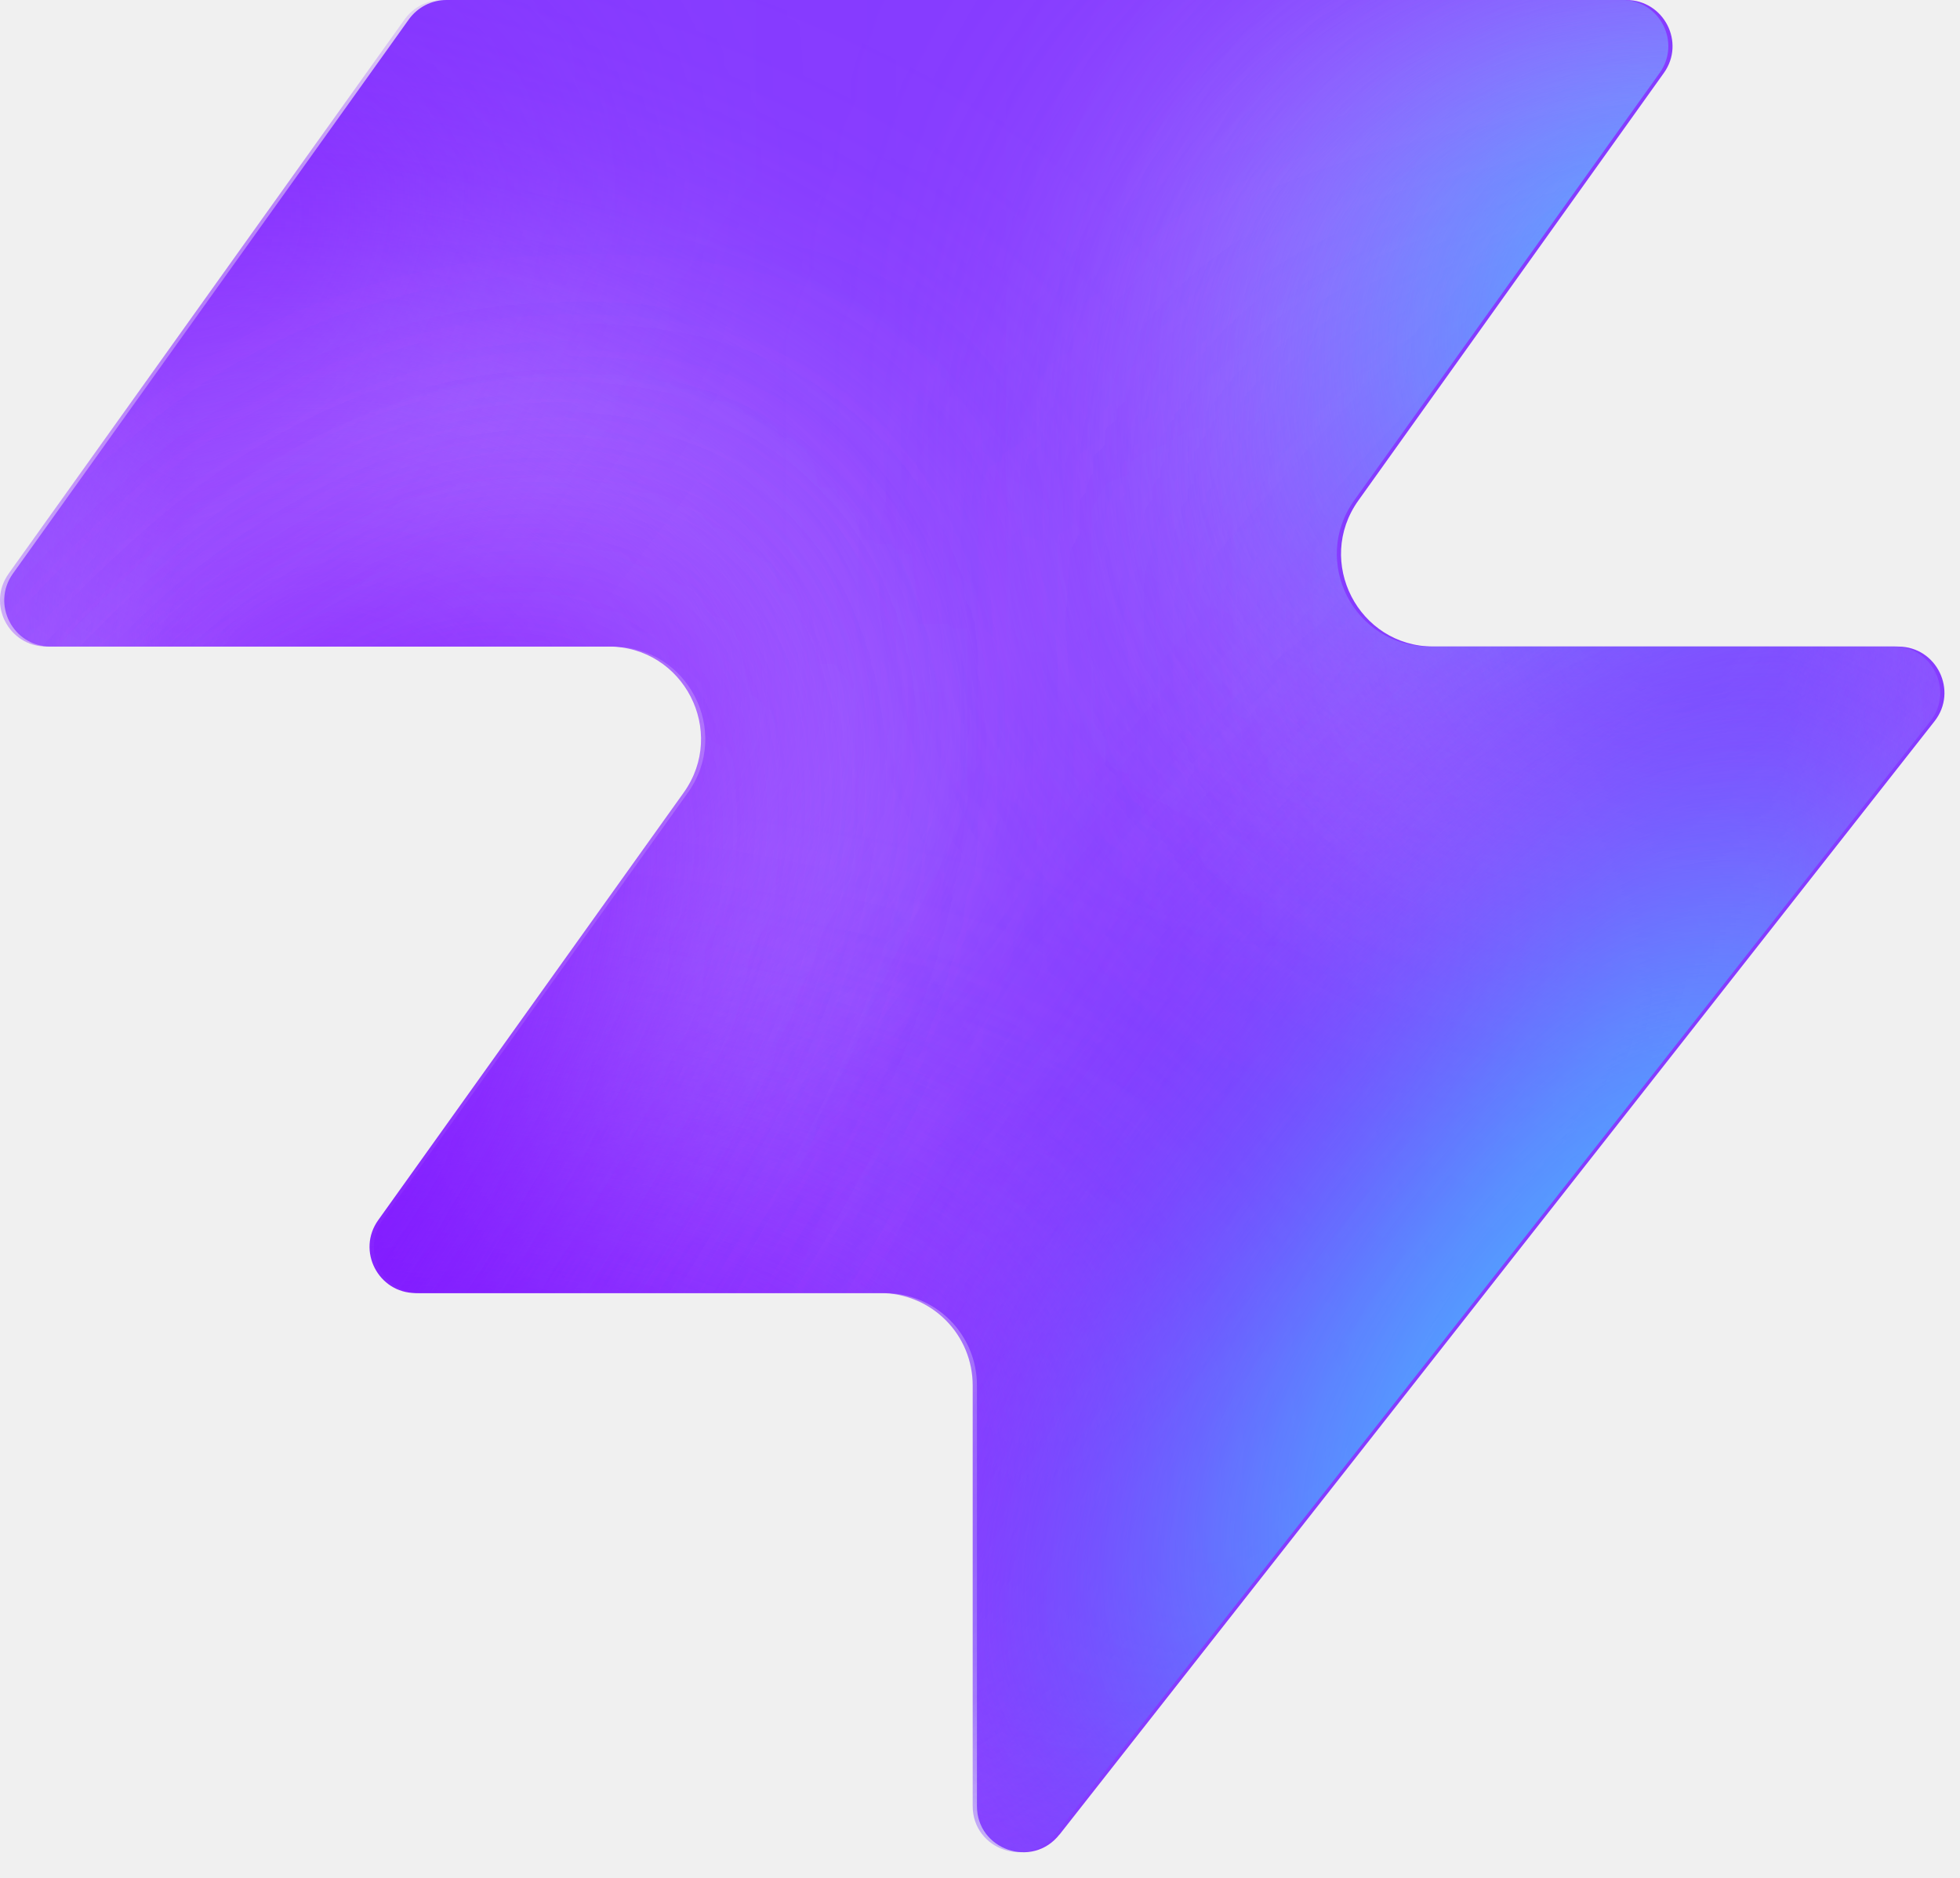
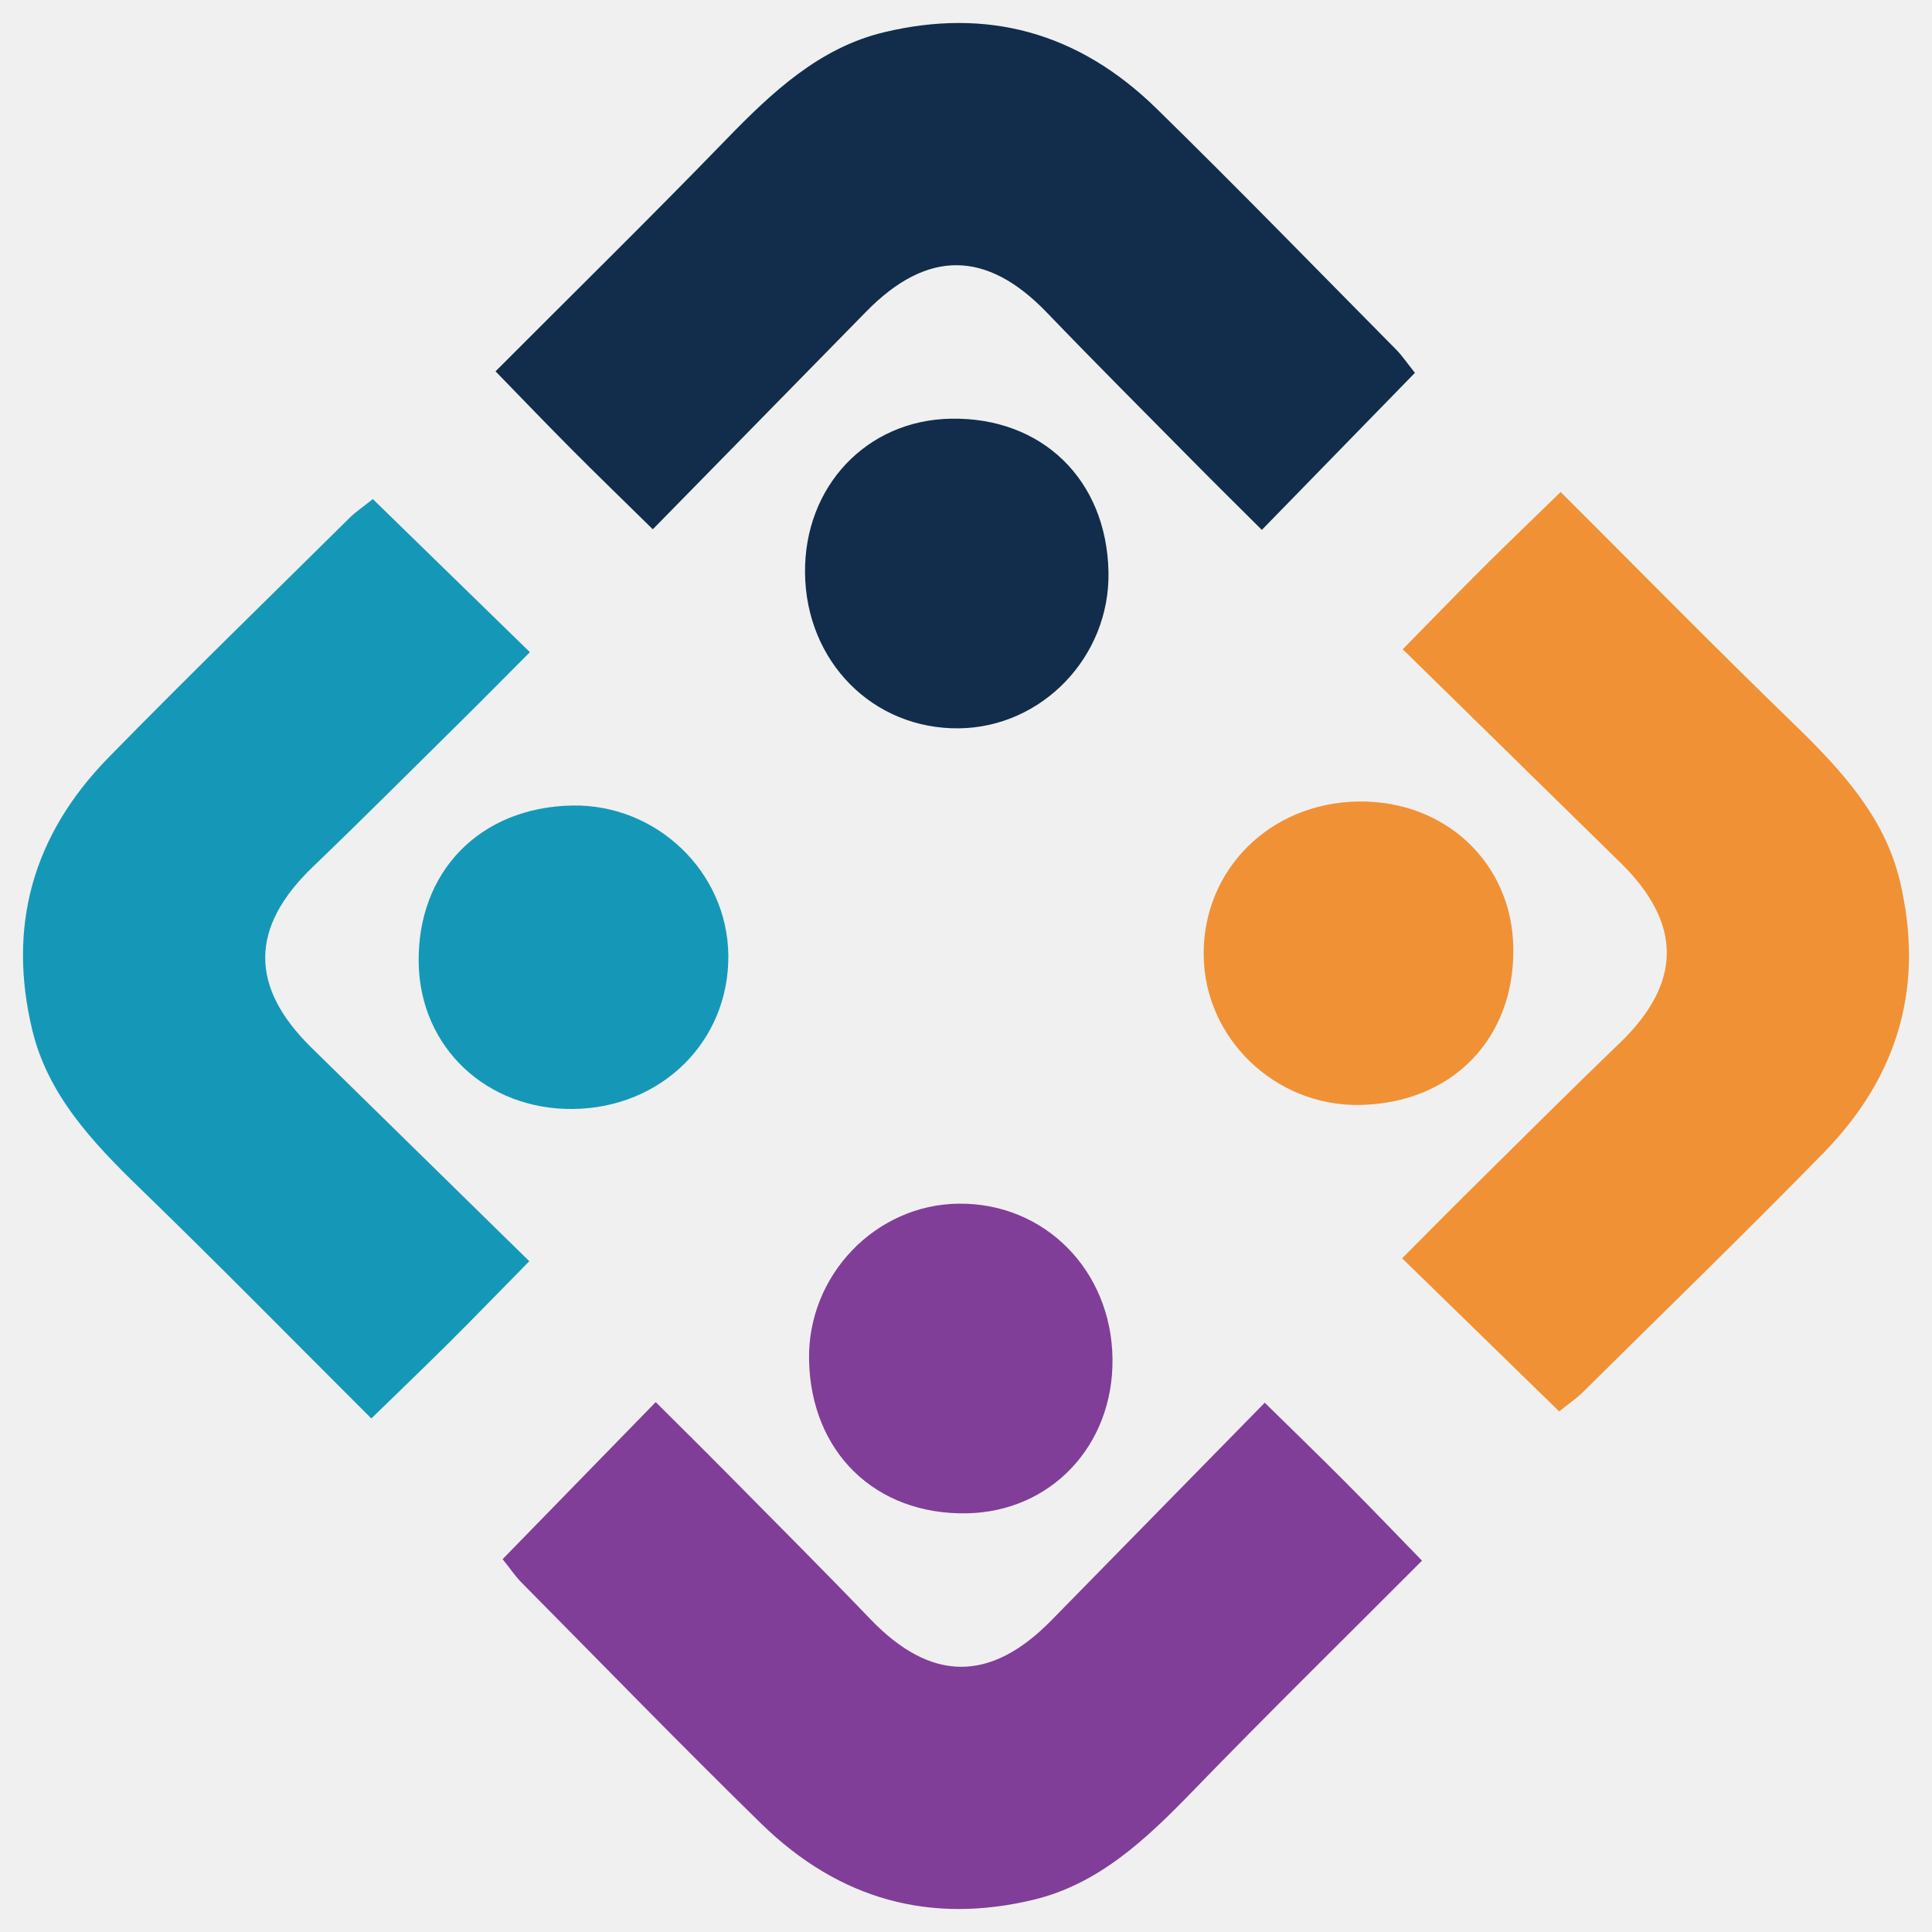
- <svg xmlns="http://www.w3.org/2000/svg" width="48" height="46" fill="none" viewBox="0 0 48 46">
-   <path fill="#863bff" d="M25.946 44.938c-.664.845-2.021.375-2.021-.698V33.937a2.26 2.26 0 0 0-2.262-2.262H10.287c-.92 0-1.456-1.04-.92-1.788l7.48-10.471c1.07-1.497 0-3.578-1.842-3.578H1.237c-.92 0-1.456-1.04-.92-1.788L10.013.474c.214-.297.556-.474.92-.474h28.894c.92 0 1.456 1.04.92 1.788l-7.48 10.471c-1.07 1.498 0 3.579 1.842 3.579h11.377c.943 0 1.473 1.088.89 1.83L25.947 44.94z" style="fill:#863bff;fill:color(display-p3 .525 .23 1);fill-opacity:1" />
-   <mask id="a" width="48" height="46" x="0" y="0" maskUnits="userSpaceOnUse" style="mask-type:alpha">
-     <path fill="#000" d="M25.842 44.938c-.664.844-2.021.375-2.021-.698V33.937a2.26 2.26 0 0 0-2.262-2.262H10.183c-.92 0-1.456-1.04-.92-1.788l7.48-10.471c1.07-1.498 0-3.579-1.842-3.579H1.133c-.92 0-1.456-1.04-.92-1.787L9.91.473c.214-.297.556-.474.92-.474h28.894c.92 0 1.456 1.04.92 1.788l-7.48 10.471c-1.07 1.498 0 3.578 1.842 3.578h11.377c.943 0 1.473 1.088.89 1.832L25.843 44.94z" style="fill:#000;fill-opacity:1" />
-   </mask>
-   <g mask="url(#a)">
-     <g filter="url(#b)">
-       <ellipse cx="5.508" cy="14.704" fill="#ede6ff" rx="5.508" ry="14.704" style="fill:#ede6ff;fill:color(display-p3 .927 .903 1);fill-opacity:1" transform="matrix(.00324 1 1 -.00324 -4.47 31.516)" />
+ <svg xmlns="http://www.w3.org/2000/svg" viewBox="64 64 672 672">
+   <style type="text/css">
+ 	.st0{fill:#803E98;}
+ 	.st1{fill:#112D4B;}
+ 	.st2{fill:#1598B7;}
+ 	.st3{fill:#F19135;}
+ 	@media (prefers-color-scheme: dark){.st1{fill:#FFFFFF;}}
+ </style>
+   <g>
+     <g>
+       <path class="st0" d="M503.91,551.9c10.09,9.93,19.19,18.72,28.13,27.7c8.77,8.81,17.39,17.81,26.57,27.24    c-26.94,27.02-53.79,53.37-80.03,80.45c-16.19,16.71-32.63,32.1-55.09,37.49c-35.67,8.56-67.46,0.19-94.77-26.52    c-28.15-27.54-55.66-55.87-83.41-83.9c-1.97-1.99-3.58-4.41-6.49-8.04c17.68-18.14,35.03-35.93,53.25-54.63    c8.22,8.19,16,15.86,23.69,23.64c17.06,17.26,34.21,34.4,51.05,51.92c20.97,21.82,41.63,22.07,62.9,0.34    C454.12,602.66,478.56,577.75,503.91,551.9z" />
+       <path class="st0" d="M450.96,536.64c0.35,30.15-21.44,53.22-50.74,53.73c-31.75,0.56-54.19-21.28-54.81-53.34    c-0.57-29.39,23.09-54.08,52.1-54.36C427.35,482.38,450.6,505.85,450.96,536.64z" />
    </g>
-     <g filter="url(#c)">
-       <ellipse cx="10.399" cy="29.851" fill="#ede6ff" rx="10.399" ry="29.851" style="fill:#ede6ff;fill:color(display-p3 .927 .903 1);fill-opacity:1" transform="matrix(.00324 1 1 -.00324 -39.328 7.883)" />
+     <g>
+       <path class="st1" d="M291.06,248.1c-10.09-9.93-19.19-18.72-28.13-27.7c-8.77-8.81-17.39-17.81-26.57-27.24    c26.94-27.02,53.79-53.37,80.03-80.45c16.19-16.71,32.63-32.1,55.09-37.49c35.67-8.56,67.46-0.19,94.77,26.52    c28.15,27.54,55.66,55.87,83.41,83.9c1.97,1.99,3.58,4.41,6.49,8.04c-17.68,18.14-35.03,35.93-53.25,54.63    c-8.22-8.19-16-15.86-23.69-23.64c-17.06-17.26-34.21-34.4-51.05-51.92c-20.97-21.82-41.63-22.07-62.9-0.34    C340.84,197.34,316.4,222.25,291.06,248.1z" />
+       <path class="st1" d="M344.01,263.36c-0.35-30.15,21.44-53.22,50.74-53.73c31.75-0.56,54.19,21.28,54.81,53.34    c0.57,29.39-23.09,54.08-52.1,54.36C367.62,317.62,344.37,294.15,344.01,263.36z" />
    </g>
-     <g filter="url(#d)">
-       <ellipse cx="5.508" cy="30.487" fill="#7e14ff" rx="5.508" ry="30.487" style="fill:#7e14ff;fill:color(display-p3 .492 .077 1);fill-opacity:1" transform="rotate(89.814 -25.913 -14.639)scale(1 -1)" />
+     <g>
+       <path class="st2" d="M248.1,502.68c-9.93,10.09-18.72,19.19-27.7,28.13c-8.81,8.77-17.81,17.39-27.24,26.57    c-27.02-26.94-53.37-53.79-80.45-80.03c-16.71-16.19-32.1-32.63-37.49-55.09c-8.56-35.67-0.19-67.46,26.52-94.77    c27.54-28.15,55.87-55.66,83.9-83.41c1.99-1.97,4.41-3.58,8.04-6.49c18.14,17.68,35.93,35.03,54.63,53.25    c-8.19,8.22-15.86,16-23.64,23.69c-17.26,17.06-34.4,34.21-51.92,51.05c-21.82,20.97-22.07,41.63-0.34,62.9    C197.34,452.89,222.25,477.33,248.1,502.68z" />
+       <path class="st2" d="M263.36,449.73c-30.15,0.35-53.22-21.44-53.73-50.74c-0.56-31.75,21.28-54.19,53.34-54.81    c29.39-0.57,54.08,23.09,54.36,52.1C317.62,426.12,294.15,449.37,263.36,449.73z" />
    </g>
-     <g filter="url(#e)">
-       <ellipse cx="5.508" cy="30.599" fill="#7e14ff" rx="5.508" ry="30.599" style="fill:#7e14ff;fill:color(display-p3 .492 .077 1);fill-opacity:1" transform="rotate(89.814 -32.644 -3.334)scale(1 -1)" />
-     </g>
-     <g filter="url(#f)">
-       <ellipse cx="5.508" cy="30.599" fill="#7e14ff" rx="5.508" ry="30.599" style="fill:#7e14ff;fill:color(display-p3 .492 .077 1);fill-opacity:1" transform="matrix(.00324 1 1 -.00324 -34.34 30.47)" />
-     </g>
-     <g filter="url(#g)">
-       <ellipse cx="14.072" cy="22.078" fill="#ede6ff" rx="14.072" ry="22.078" style="fill:#ede6ff;fill:color(display-p3 .927 .903 1);fill-opacity:1" transform="rotate(93.35 24.506 48.493)scale(-1 1)" />
-     </g>
-     <g filter="url(#h)">
-       <ellipse cx="3.47" cy="21.501" fill="#7e14ff" rx="3.47" ry="21.501" style="fill:#7e14ff;fill:color(display-p3 .492 .077 1);fill-opacity:1" transform="rotate(89.009 28.708 47.59)scale(-1 1)" />
-     </g>
-     <g filter="url(#i)">
-       <ellipse cx="3.47" cy="21.501" fill="#7e14ff" rx="3.47" ry="21.501" style="fill:#7e14ff;fill:color(display-p3 .492 .077 1);fill-opacity:1" transform="rotate(89.009 28.708 47.59)scale(-1 1)" />
-     </g>
-     <g filter="url(#j)">
-       <ellipse cx=".387" cy="8.972" fill="#7e14ff" rx="4.407" ry="29.108" style="fill:#7e14ff;fill:color(display-p3 .492 .077 1);fill-opacity:1" transform="rotate(39.51 .387 8.972)" />
-     </g>
-     <g filter="url(#k)">
-       <ellipse cx="47.523" cy="-6.092" fill="#7e14ff" rx="4.407" ry="29.108" style="fill:#7e14ff;fill:color(display-p3 .492 .077 1);fill-opacity:1" transform="rotate(37.892 47.523 -6.092)" />
-     </g>
-     <g filter="url(#l)">
-       <ellipse cx="41.412" cy="6.333" fill="#47bfff" rx="5.971" ry="9.665" style="fill:#47bfff;fill:color(display-p3 .28 .748 1);fill-opacity:1" transform="rotate(37.892 41.412 6.333)" />
-     </g>
-     <g filter="url(#m)">
-       <ellipse cx="-1.879" cy="38.332" fill="#7e14ff" rx="4.407" ry="29.108" style="fill:#7e14ff;fill:color(display-p3 .492 .077 1);fill-opacity:1" transform="rotate(37.892 -1.88 38.332)" />
-     </g>
-     <g filter="url(#n)">
-       <ellipse cx="-1.879" cy="38.332" fill="#7e14ff" rx="4.407" ry="29.108" style="fill:#7e14ff;fill:color(display-p3 .492 .077 1);fill-opacity:1" transform="rotate(37.892 -1.88 38.332)" />
-     </g>
-     <g filter="url(#o)">
-       <ellipse cx="35.651" cy="29.907" fill="#7e14ff" rx="4.407" ry="29.108" style="fill:#7e14ff;fill:color(display-p3 .492 .077 1);fill-opacity:1" transform="rotate(37.892 35.651 29.907)" />
-     </g>
-     <g filter="url(#p)">
-       <ellipse cx="38.418" cy="32.4" fill="#47bfff" rx="5.971" ry="15.297" style="fill:#47bfff;fill:color(display-p3 .28 .748 1);fill-opacity:1" transform="rotate(37.892 38.418 32.4)" />
+     <g>
+       <path class="st3" d="M551.9,289.83c9.93-10.09,18.72-19.19,27.7-28.13c8.81-8.77,17.81-17.39,27.24-26.57    c27.02,26.94,53.37,53.79,80.45,80.03c16.71,16.19,32.1,32.63,37.49,55.09c8.56,35.67,0.19,67.46-26.52,94.77    c-27.54,28.15-55.87,55.66-83.9,83.41c-1.99,1.97-4.41,3.58-8.04,6.49c-18.14-17.68-35.93-35.03-54.63-53.25    c8.19-8.22,15.86-16,23.64-23.69c17.26-17.06,34.4-34.21,51.92-51.05c21.82-20.97,22.07-41.63,0.34-62.9    C602.66,339.61,577.75,315.17,551.9,289.83z" />
+       <path class="st3" d="M536.64,342.78c30.15-0.35,53.22,21.44,53.73,50.74c0.56,31.75-21.28,54.19-53.34,54.81    c-29.39,0.57-54.08-23.09-54.36-52.1C482.38,366.39,505.85,343.14,536.64,342.78z" />
    </g>
  </g>
-   <defs>
-     <filter id="b" width="60.045" height="41.654" x="-19.77" y="16.149" color-interpolation-filters="sRGB" filterUnits="userSpaceOnUse">
-       <feFlood flood-opacity="0" result="BackgroundImageFix" />
-       <feBlend in="SourceGraphic" in2="BackgroundImageFix" result="shape" />
-       <feGaussianBlur result="effect1_foregroundBlur_2002_17158" stdDeviation="7.659" />
-     </filter>
-     <filter id="c" width="90.34" height="51.437" x="-54.613" y="-7.533" color-interpolation-filters="sRGB" filterUnits="userSpaceOnUse">
-       <feFlood flood-opacity="0" result="BackgroundImageFix" />
-       <feBlend in="SourceGraphic" in2="BackgroundImageFix" result="shape" />
-       <feGaussianBlur result="effect1_foregroundBlur_2002_17158" stdDeviation="7.659" />
-     </filter>
-     <filter id="d" width="79.355" height="29.4" x="-49.64" y="2.03" color-interpolation-filters="sRGB" filterUnits="userSpaceOnUse">
-       <feFlood flood-opacity="0" result="BackgroundImageFix" />
-       <feBlend in="SourceGraphic" in2="BackgroundImageFix" result="shape" />
-       <feGaussianBlur result="effect1_foregroundBlur_2002_17158" stdDeviation="4.596" />
-     </filter>
-     <filter id="e" width="79.579" height="29.4" x="-45.045" y="20.029" color-interpolation-filters="sRGB" filterUnits="userSpaceOnUse">
-       <feFlood flood-opacity="0" result="BackgroundImageFix" />
-       <feBlend in="SourceGraphic" in2="BackgroundImageFix" result="shape" />
-       <feGaussianBlur result="effect1_foregroundBlur_2002_17158" stdDeviation="4.596" />
-     </filter>
-     <filter id="f" width="79.579" height="29.4" x="-43.513" y="21.178" color-interpolation-filters="sRGB" filterUnits="userSpaceOnUse">
-       <feFlood flood-opacity="0" result="BackgroundImageFix" />
-       <feBlend in="SourceGraphic" in2="BackgroundImageFix" result="shape" />
-       <feGaussianBlur result="effect1_foregroundBlur_2002_17158" stdDeviation="4.596" />
-     </filter>
-     <filter id="g" width="74.749" height="58.852" x="15.756" y="-17.901" color-interpolation-filters="sRGB" filterUnits="userSpaceOnUse">
-       <feFlood flood-opacity="0" result="BackgroundImageFix" />
-       <feBlend in="SourceGraphic" in2="BackgroundImageFix" result="shape" />
-       <feGaussianBlur result="effect1_foregroundBlur_2002_17158" stdDeviation="7.659" />
-     </filter>
-     <filter id="h" width="61.377" height="25.362" x="23.548" y="2.284" color-interpolation-filters="sRGB" filterUnits="userSpaceOnUse">
-       <feFlood flood-opacity="0" result="BackgroundImageFix" />
-       <feBlend in="SourceGraphic" in2="BackgroundImageFix" result="shape" />
-       <feGaussianBlur result="effect1_foregroundBlur_2002_17158" stdDeviation="4.596" />
-     </filter>
-     <filter id="i" width="61.377" height="25.362" x="23.548" y="2.284" color-interpolation-filters="sRGB" filterUnits="userSpaceOnUse">
-       <feFlood flood-opacity="0" result="BackgroundImageFix" />
-       <feBlend in="SourceGraphic" in2="BackgroundImageFix" result="shape" />
-       <feGaussianBlur result="effect1_foregroundBlur_2002_17158" stdDeviation="4.596" />
-     </filter>
-     <filter id="j" width="56.045" height="63.649" x="-27.636" y="-22.853" color-interpolation-filters="sRGB" filterUnits="userSpaceOnUse">
-       <feFlood flood-opacity="0" result="BackgroundImageFix" />
-       <feBlend in="SourceGraphic" in2="BackgroundImageFix" result="shape" />
-       <feGaussianBlur result="effect1_foregroundBlur_2002_17158" stdDeviation="4.596" />
-     </filter>
-     <filter id="k" width="54.814" height="64.646" x="20.116" y="-38.415" color-interpolation-filters="sRGB" filterUnits="userSpaceOnUse">
-       <feFlood flood-opacity="0" result="BackgroundImageFix" />
-       <feBlend in="SourceGraphic" in2="BackgroundImageFix" result="shape" />
-       <feGaussianBlur result="effect1_foregroundBlur_2002_17158" stdDeviation="4.596" />
-     </filter>
-     <filter id="l" width="33.541" height="35.313" x="24.641" y="-11.323" color-interpolation-filters="sRGB" filterUnits="userSpaceOnUse">
-       <feFlood flood-opacity="0" result="BackgroundImageFix" />
-       <feBlend in="SourceGraphic" in2="BackgroundImageFix" result="shape" />
-       <feGaussianBlur result="effect1_foregroundBlur_2002_17158" stdDeviation="4.596" />
-     </filter>
-     <filter id="m" width="54.814" height="64.646" x="-29.286" y="6.009" color-interpolation-filters="sRGB" filterUnits="userSpaceOnUse">
-       <feFlood flood-opacity="0" result="BackgroundImageFix" />
-       <feBlend in="SourceGraphic" in2="BackgroundImageFix" result="shape" />
-       <feGaussianBlur result="effect1_foregroundBlur_2002_17158" stdDeviation="4.596" />
-     </filter>
-     <filter id="n" width="54.814" height="64.646" x="-29.286" y="6.009" color-interpolation-filters="sRGB" filterUnits="userSpaceOnUse">
-       <feFlood flood-opacity="0" result="BackgroundImageFix" />
-       <feBlend in="SourceGraphic" in2="BackgroundImageFix" result="shape" />
-       <feGaussianBlur result="effect1_foregroundBlur_2002_17158" stdDeviation="4.596" />
-     </filter>
-     <filter id="o" width="54.814" height="64.646" x="8.244" y="-2.416" color-interpolation-filters="sRGB" filterUnits="userSpaceOnUse">
-       <feFlood flood-opacity="0" result="BackgroundImageFix" />
-       <feBlend in="SourceGraphic" in2="BackgroundImageFix" result="shape" />
-       <feGaussianBlur result="effect1_foregroundBlur_2002_17158" stdDeviation="4.596" />
-     </filter>
-     <filter id="p" width="39.409" height="43.623" x="18.713" y="10.588" color-interpolation-filters="sRGB" filterUnits="userSpaceOnUse">
-       <feFlood flood-opacity="0" result="BackgroundImageFix" />
-       <feBlend in="SourceGraphic" in2="BackgroundImageFix" result="shape" />
-       <feGaussianBlur result="effect1_foregroundBlur_2002_17158" stdDeviation="4.596" />
-     </filter>
-   </defs>
</svg>
